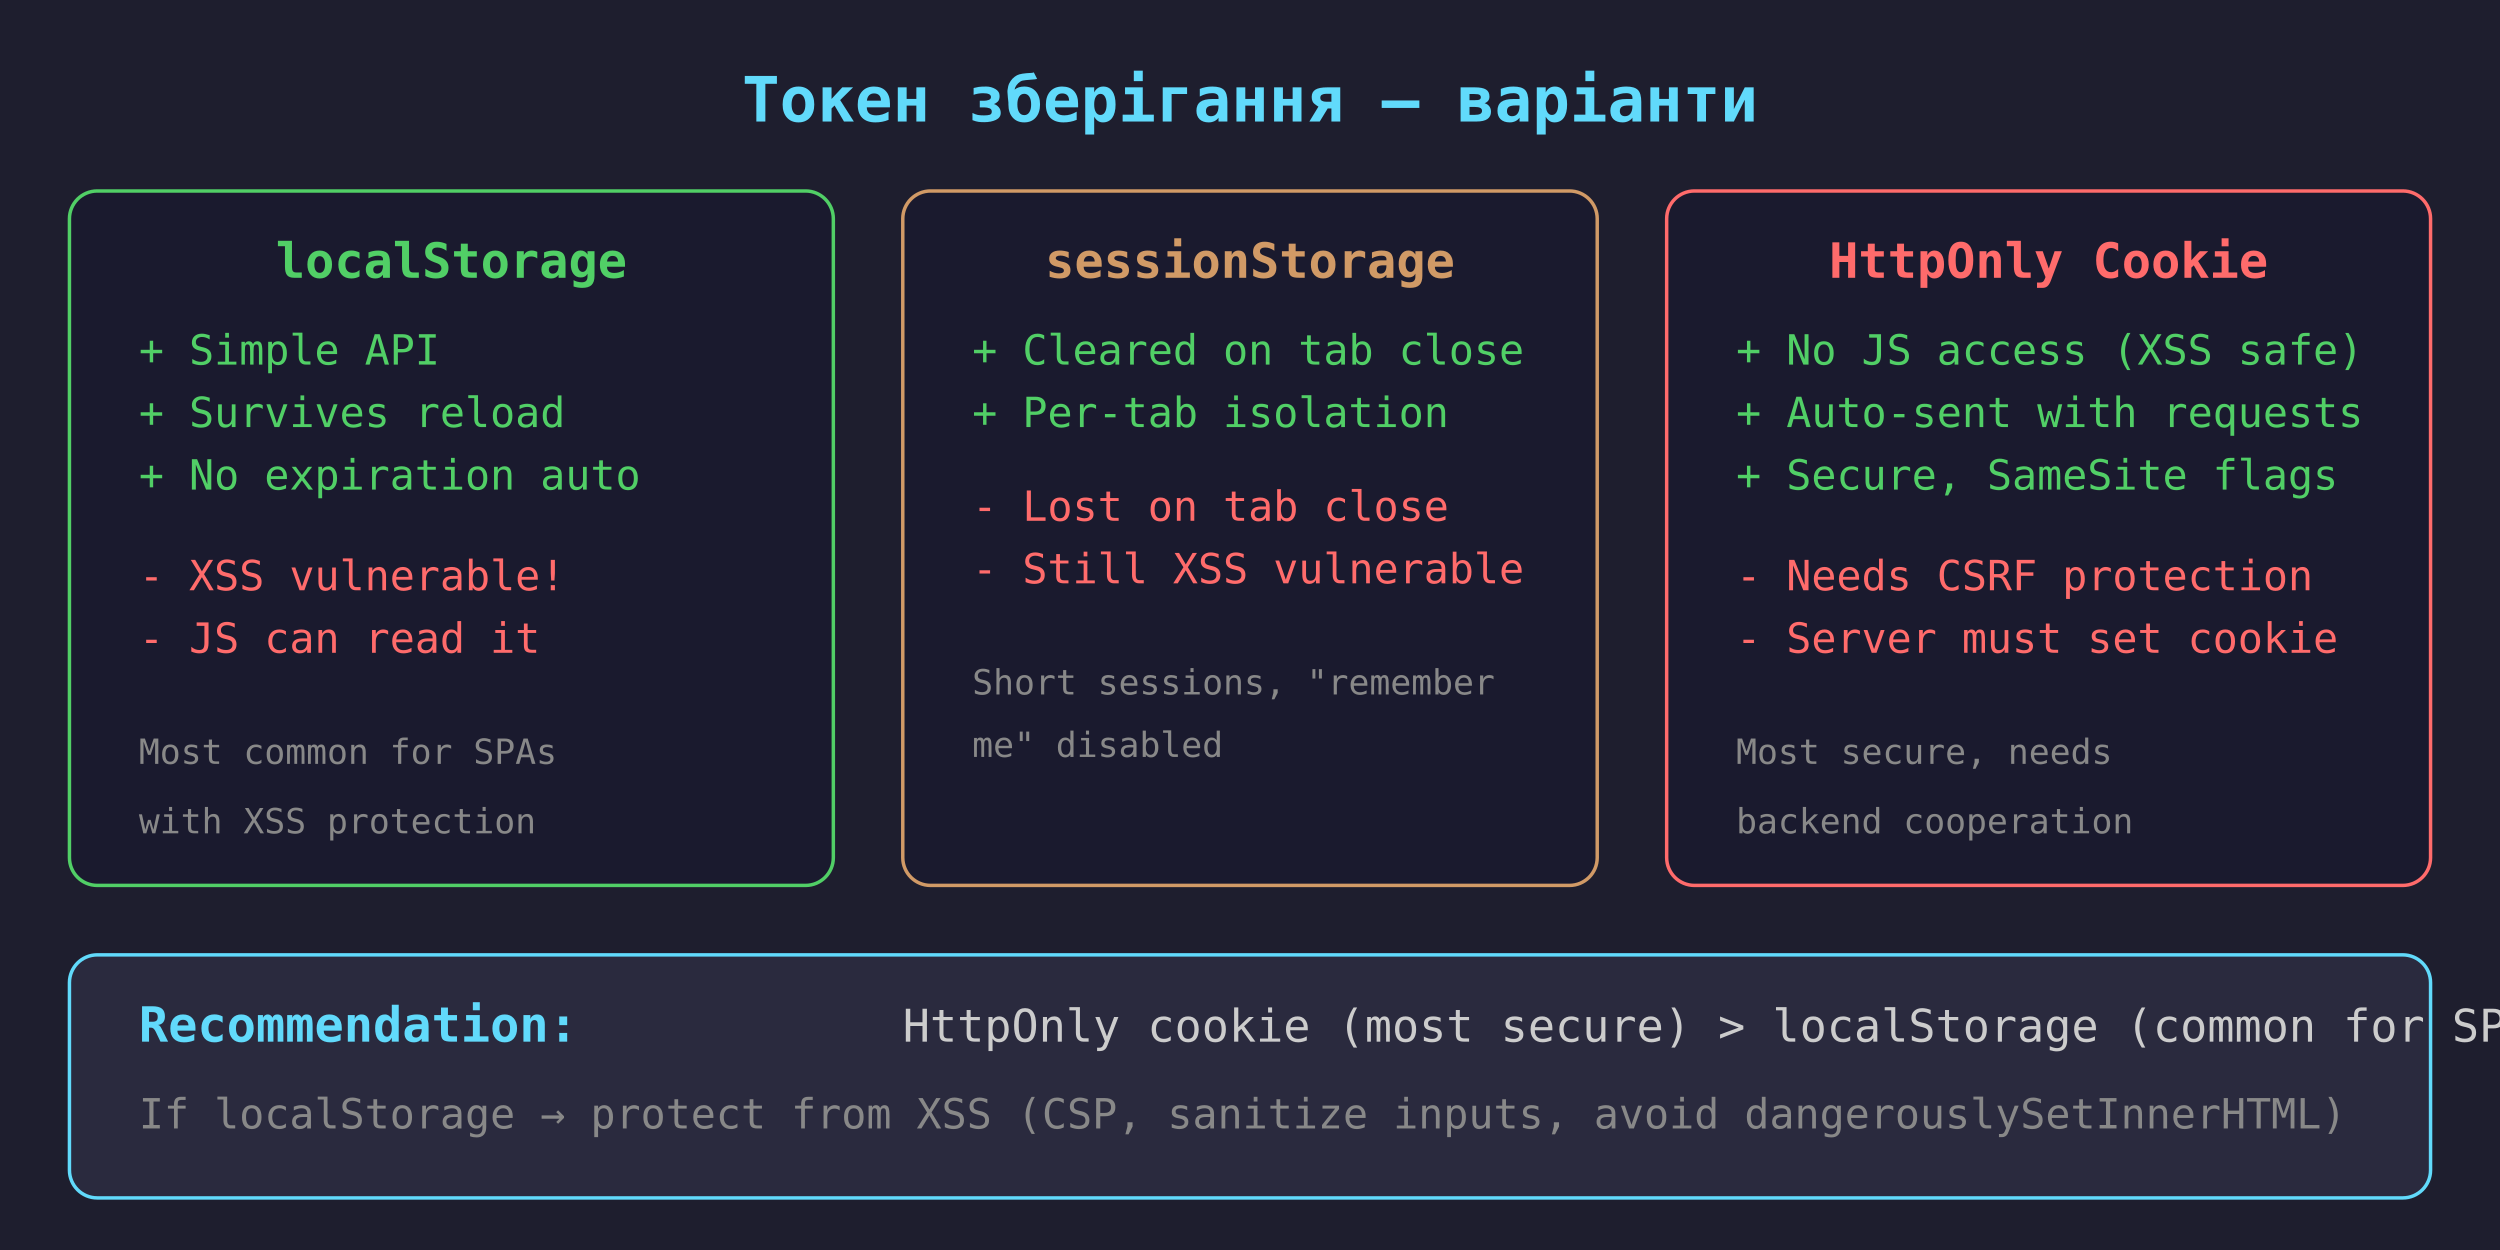
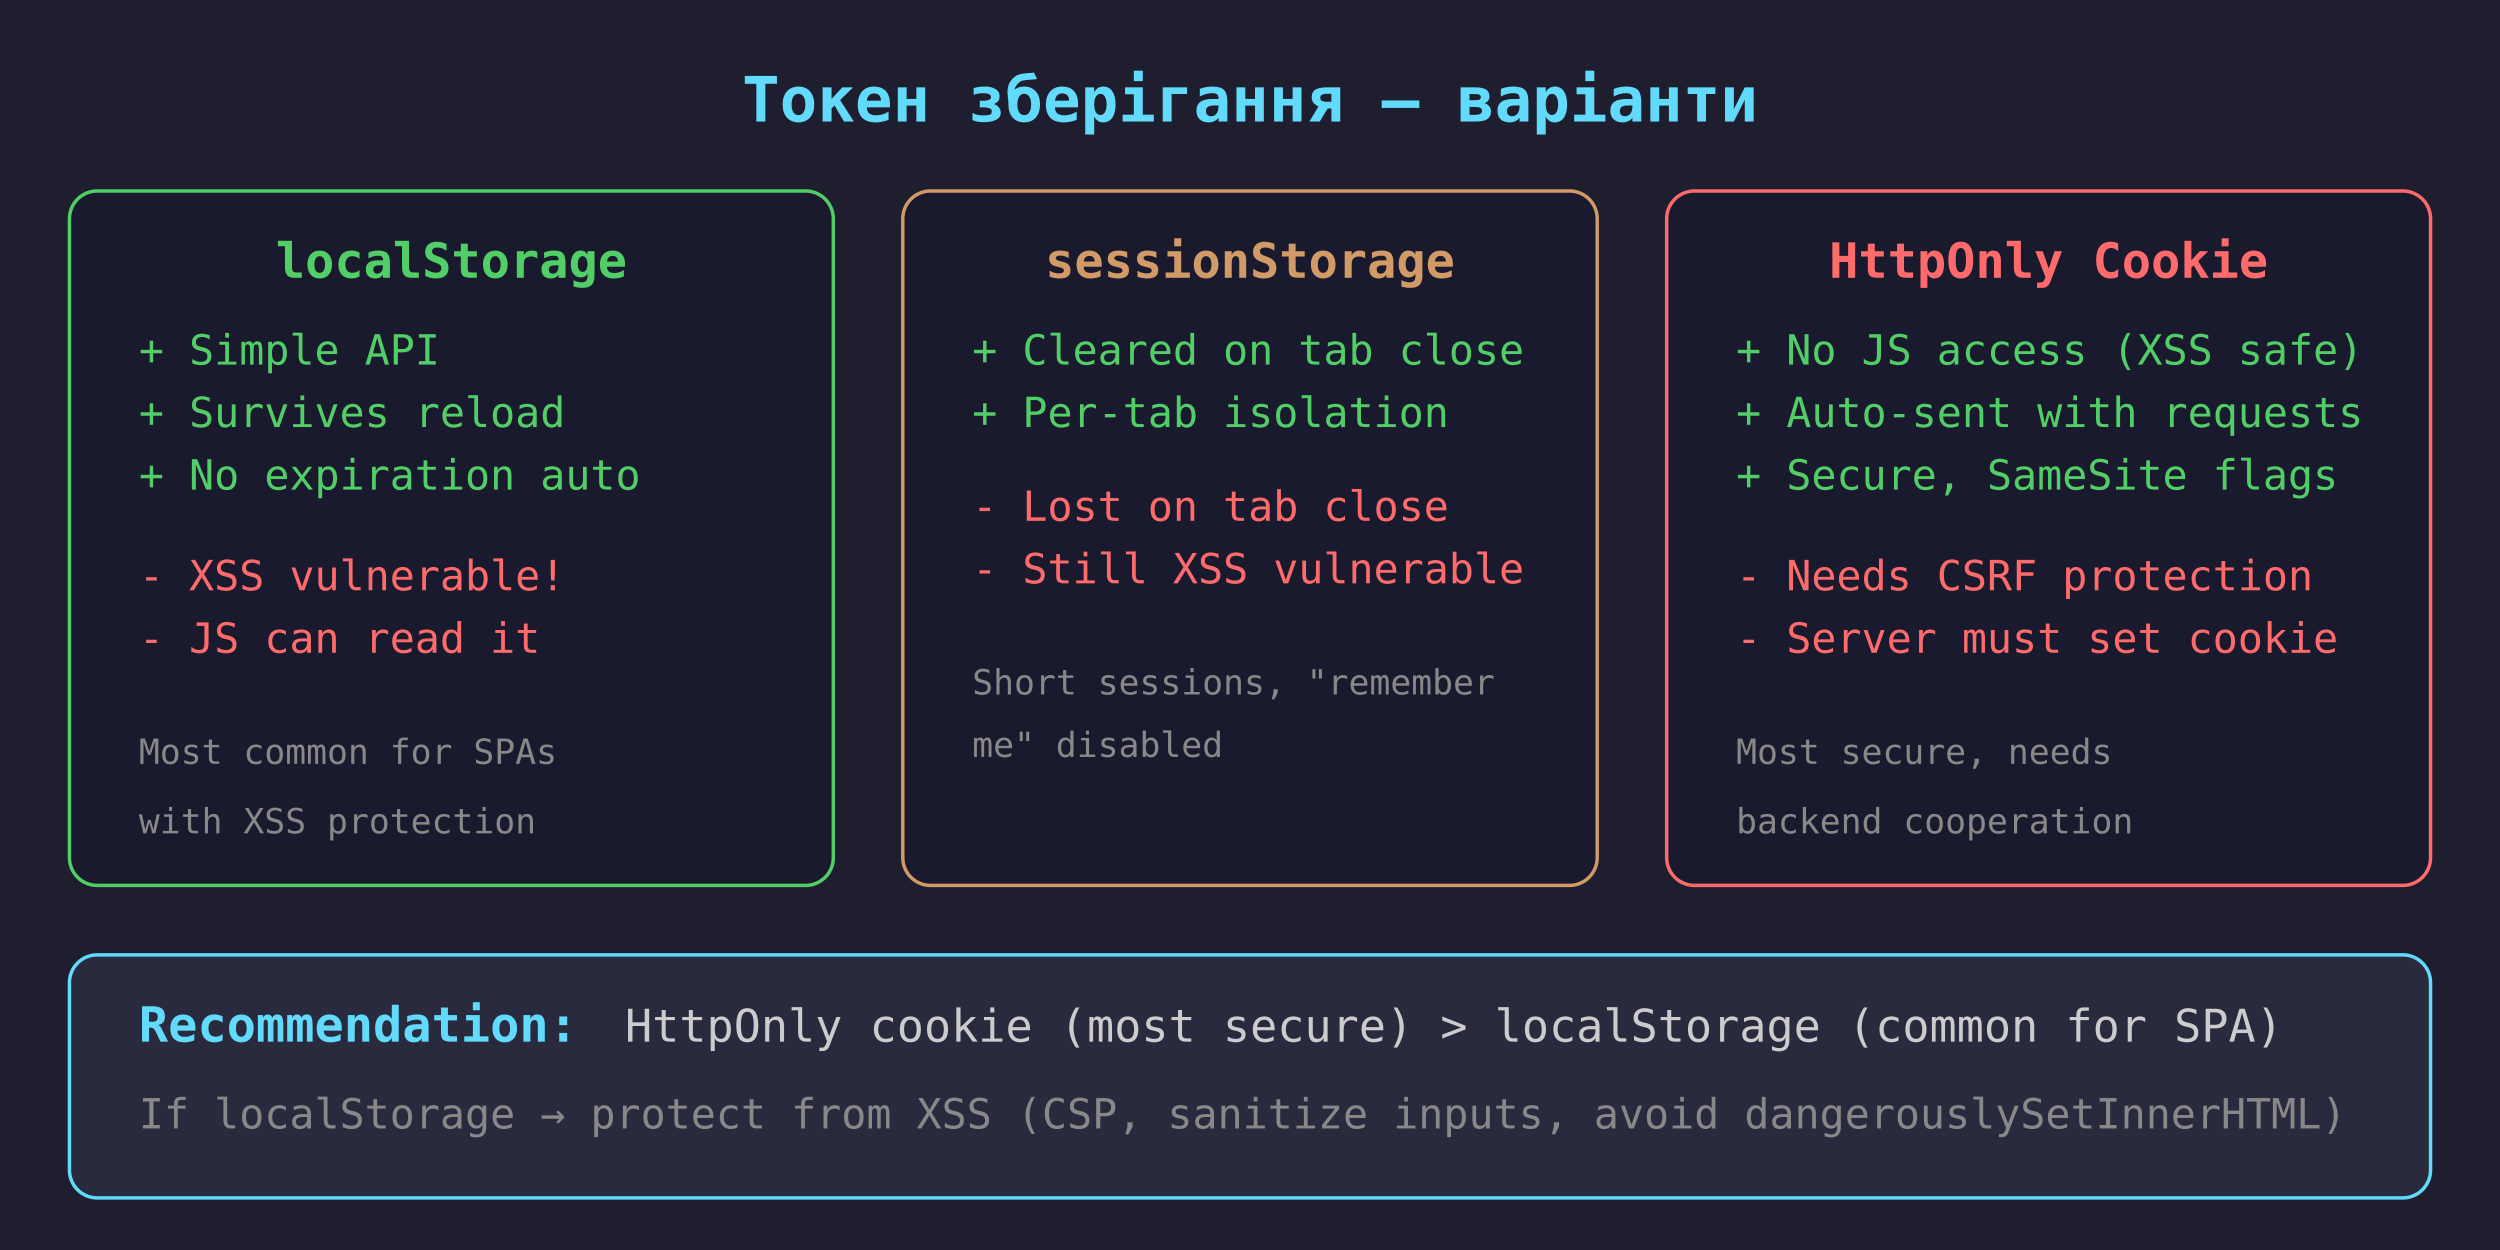
<svg xmlns="http://www.w3.org/2000/svg" viewBox="0 0 720 360" width="720" height="360">
  <rect width="720" height="360" fill="#1e1e2e" />
  <text x="360" y="35" text-anchor="middle" fill="#61DAFB" font-family="monospace" font-size="18" font-weight="bold">Токен зберігання — варіанти</text>
  <rect x="20" y="55" width="220" height="200" rx="8" fill="#1a1a2e" stroke="#51cf66" />
  <text x="130" y="80" text-anchor="middle" fill="#51cf66" font-family="monospace" font-size="14" font-weight="bold">localStorage</text>
  <text x="40" y="105" fill="#51cf66" font-family="monospace" font-size="12">+ Simple API</text>
  <text x="40" y="123" fill="#51cf66" font-family="monospace" font-size="12">+ Survives reload</text>
  <text x="40" y="141" fill="#51cf66" font-family="monospace" font-size="12">+ No expiration auto</text>
  <text x="40" y="170" fill="#ff6b6b" font-family="monospace" font-size="12">- XSS vulnerable!</text>
  <text x="40" y="188" fill="#ff6b6b" font-family="monospace" font-size="12">- JS can read it</text>
  <text x="40" y="220" fill="#888" font-family="monospace" font-size="10">Most common for SPAs</text>
  <text x="40" y="240" fill="#888" font-family="monospace" font-size="10">with XSS protection</text>
  <rect x="260" y="55" width="200" height="200" rx="8" fill="#1a1a2e" stroke="#d19a66" />
  <text x="360" y="80" text-anchor="middle" fill="#d19a66" font-family="monospace" font-size="14" font-weight="bold">sessionStorage</text>
  <text x="280" y="105" fill="#51cf66" font-family="monospace" font-size="12">+ Cleared on tab close</text>
  <text x="280" y="123" fill="#51cf66" font-family="monospace" font-size="12">+ Per-tab isolation</text>
  <text x="280" y="150" fill="#ff6b6b" font-family="monospace" font-size="12">- Lost on tab close</text>
  <text x="280" y="168" fill="#ff6b6b" font-family="monospace" font-size="12">- Still XSS vulnerable</text>
  <text x="280" y="200" fill="#888" font-family="monospace" font-size="10">Short sessions, "remember</text>
  <text x="280" y="218" fill="#888" font-family="monospace" font-size="10">me" disabled</text>
  <rect x="480" y="55" width="220" height="200" rx="8" fill="#1a1a2e" stroke="#ff6b6b" />
  <text x="590" y="80" text-anchor="middle" fill="#ff6b6b" font-family="monospace" font-size="14" font-weight="bold">HttpOnly Cookie</text>
  <text x="500" y="105" fill="#51cf66" font-family="monospace" font-size="12">+ No JS access (XSS safe)</text>
  <text x="500" y="123" fill="#51cf66" font-family="monospace" font-size="12">+ Auto-sent with requests</text>
  <text x="500" y="141" fill="#51cf66" font-family="monospace" font-size="12">+ Secure, SameSite flags</text>
  <text x="500" y="170" fill="#ff6b6b" font-family="monospace" font-size="12">- Needs CSRF protection</text>
  <text x="500" y="188" fill="#ff6b6b" font-family="monospace" font-size="12">- Server must set cookie</text>
  <text x="500" y="220" fill="#888" font-family="monospace" font-size="10">Most secure, needs</text>
  <text x="500" y="240" fill="#888" font-family="monospace" font-size="10">backend cooperation</text>
  <rect x="20" y="275" width="680" height="70" rx="8" fill="#2a2a3e" stroke="#61DAFB" />
  <text x="40" y="300" fill="#61DAFB" font-family="monospace" font-size="14" font-weight="bold">Recommendation:</text>
-   <text x="260" y="300" fill="#ccc" font-family="monospace" font-size="13">HttpOnly cookie (most secure) &gt; localStorage (common for SPA)</text>
+   <text x="180" y="300" fill="#ccc" font-family="monospace" font-size="13">HttpOnly cookie (most secure) &gt; localStorage (common for SPA)</text>
  <text x="40" y="325" fill="#888" font-family="monospace" font-size="12">If localStorage → protect from XSS (CSP, sanitize inputs, avoid dangerouslySetInnerHTML)</text>
</svg>
